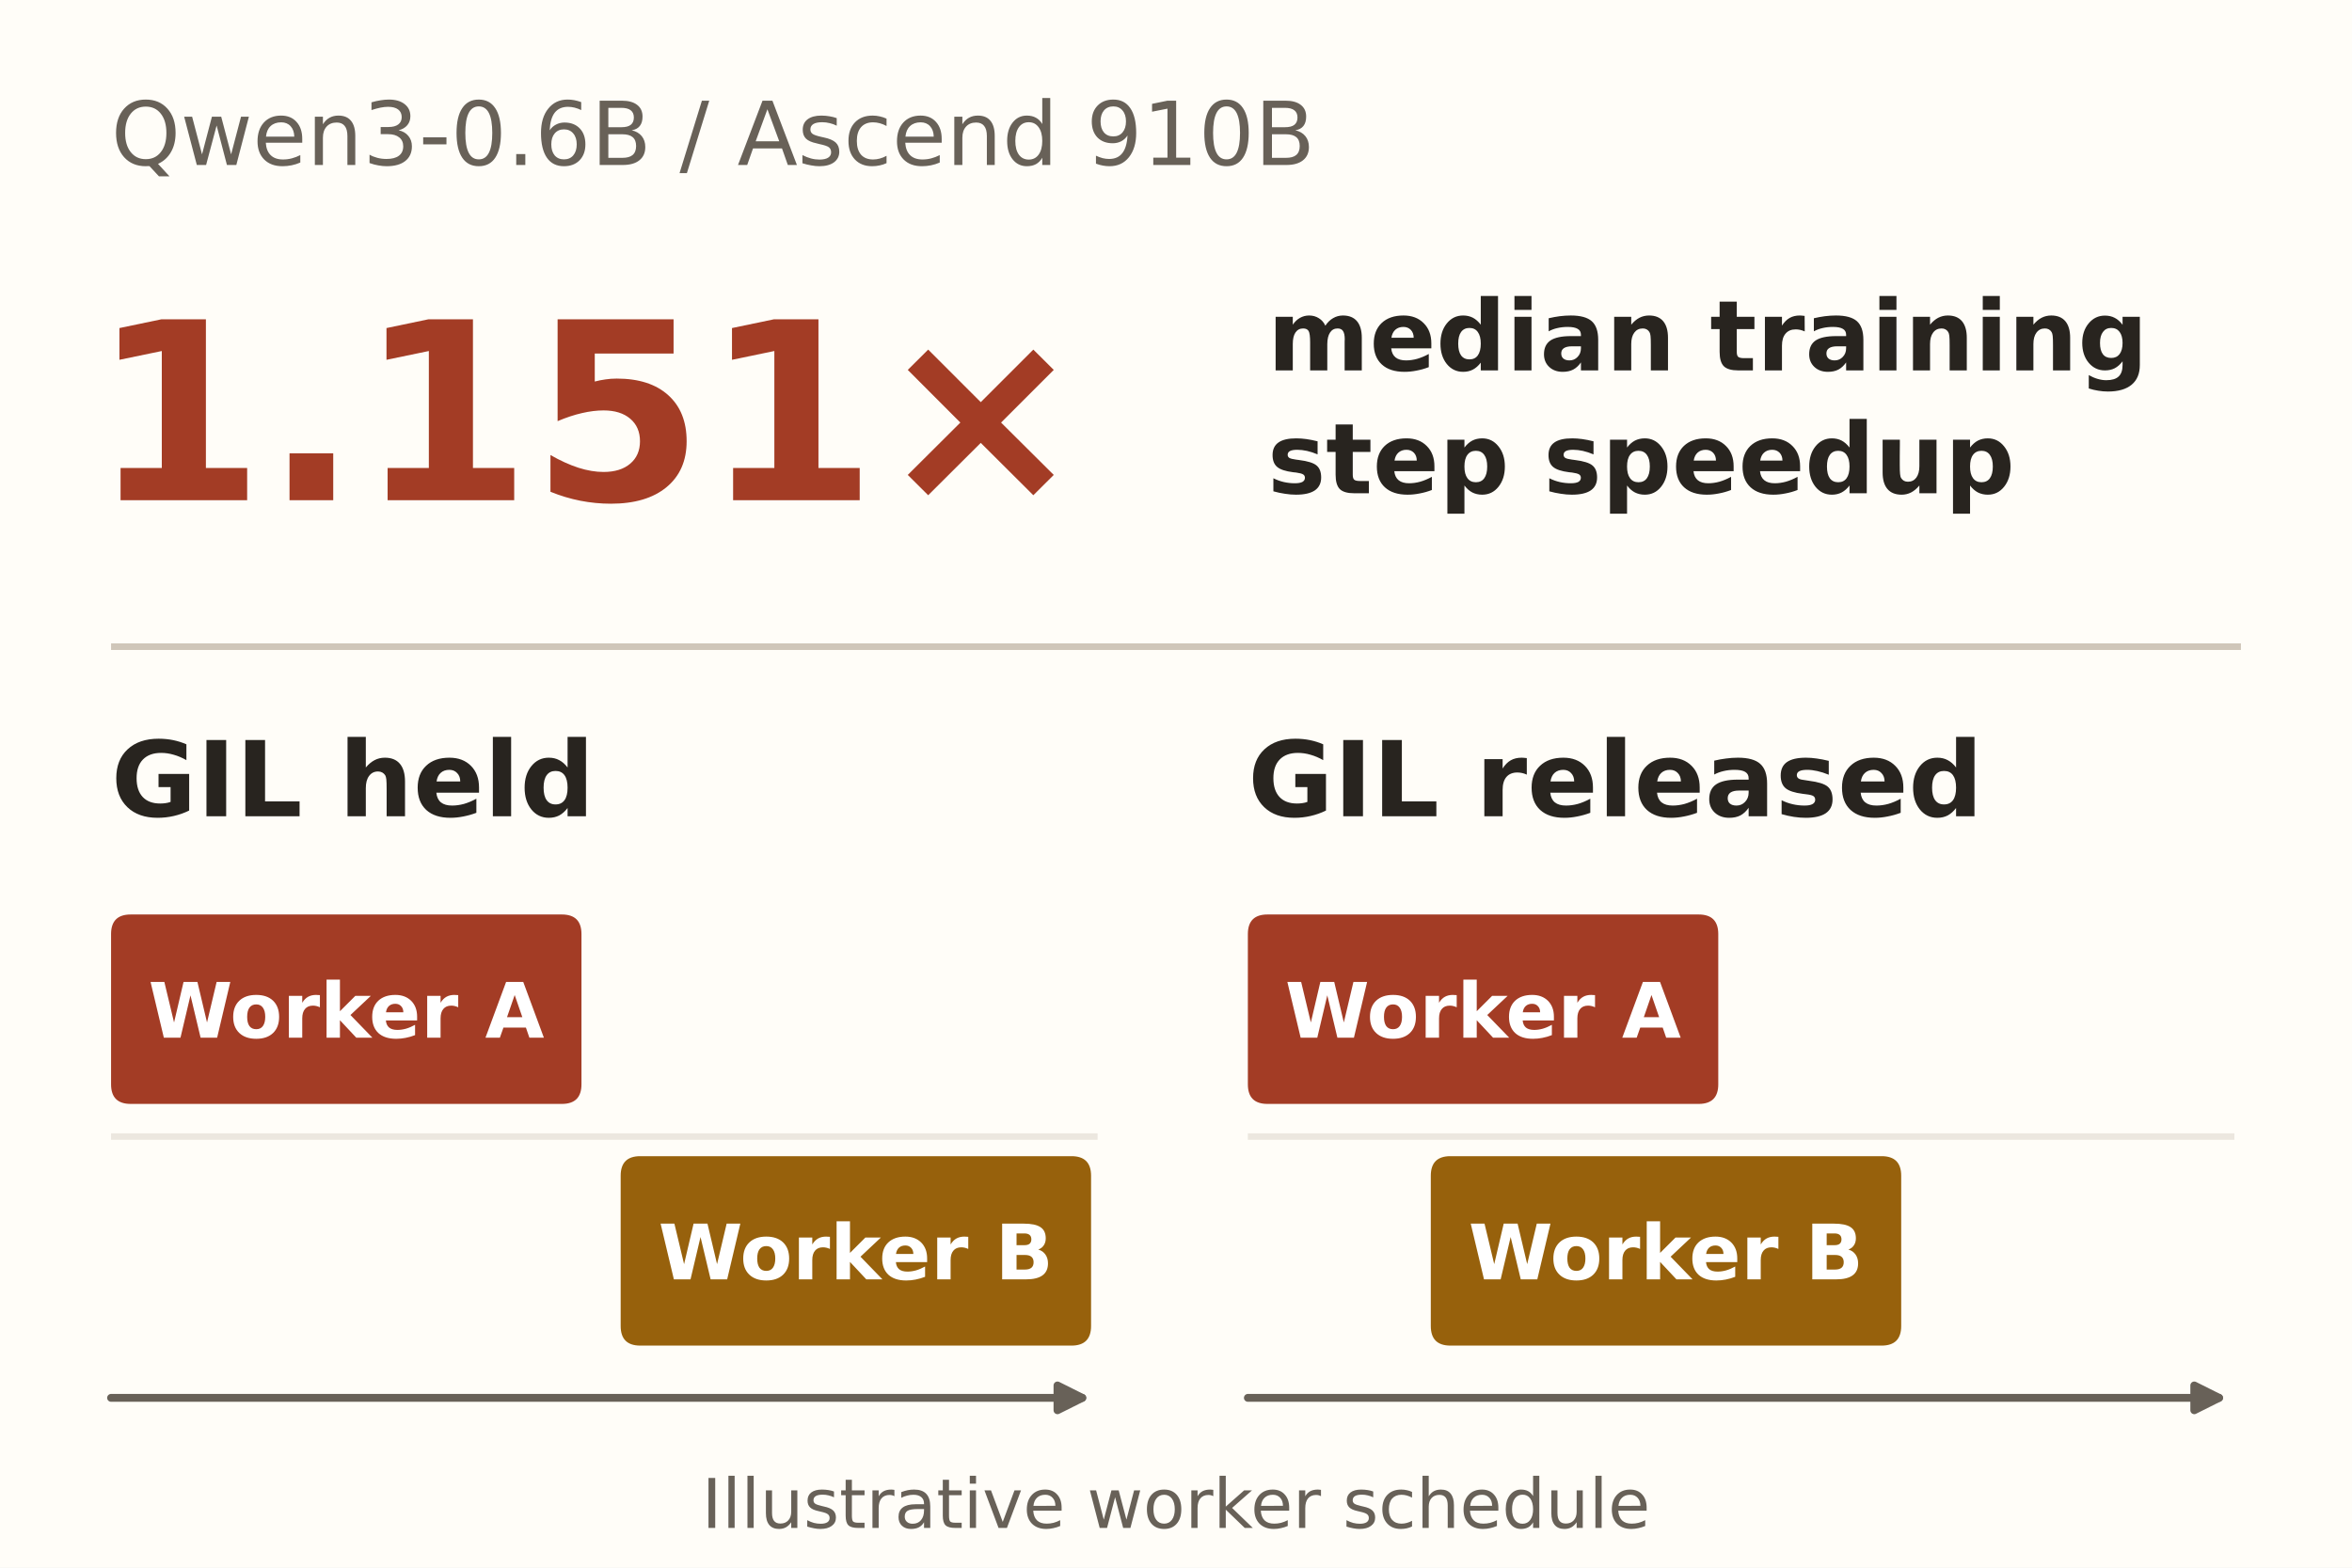
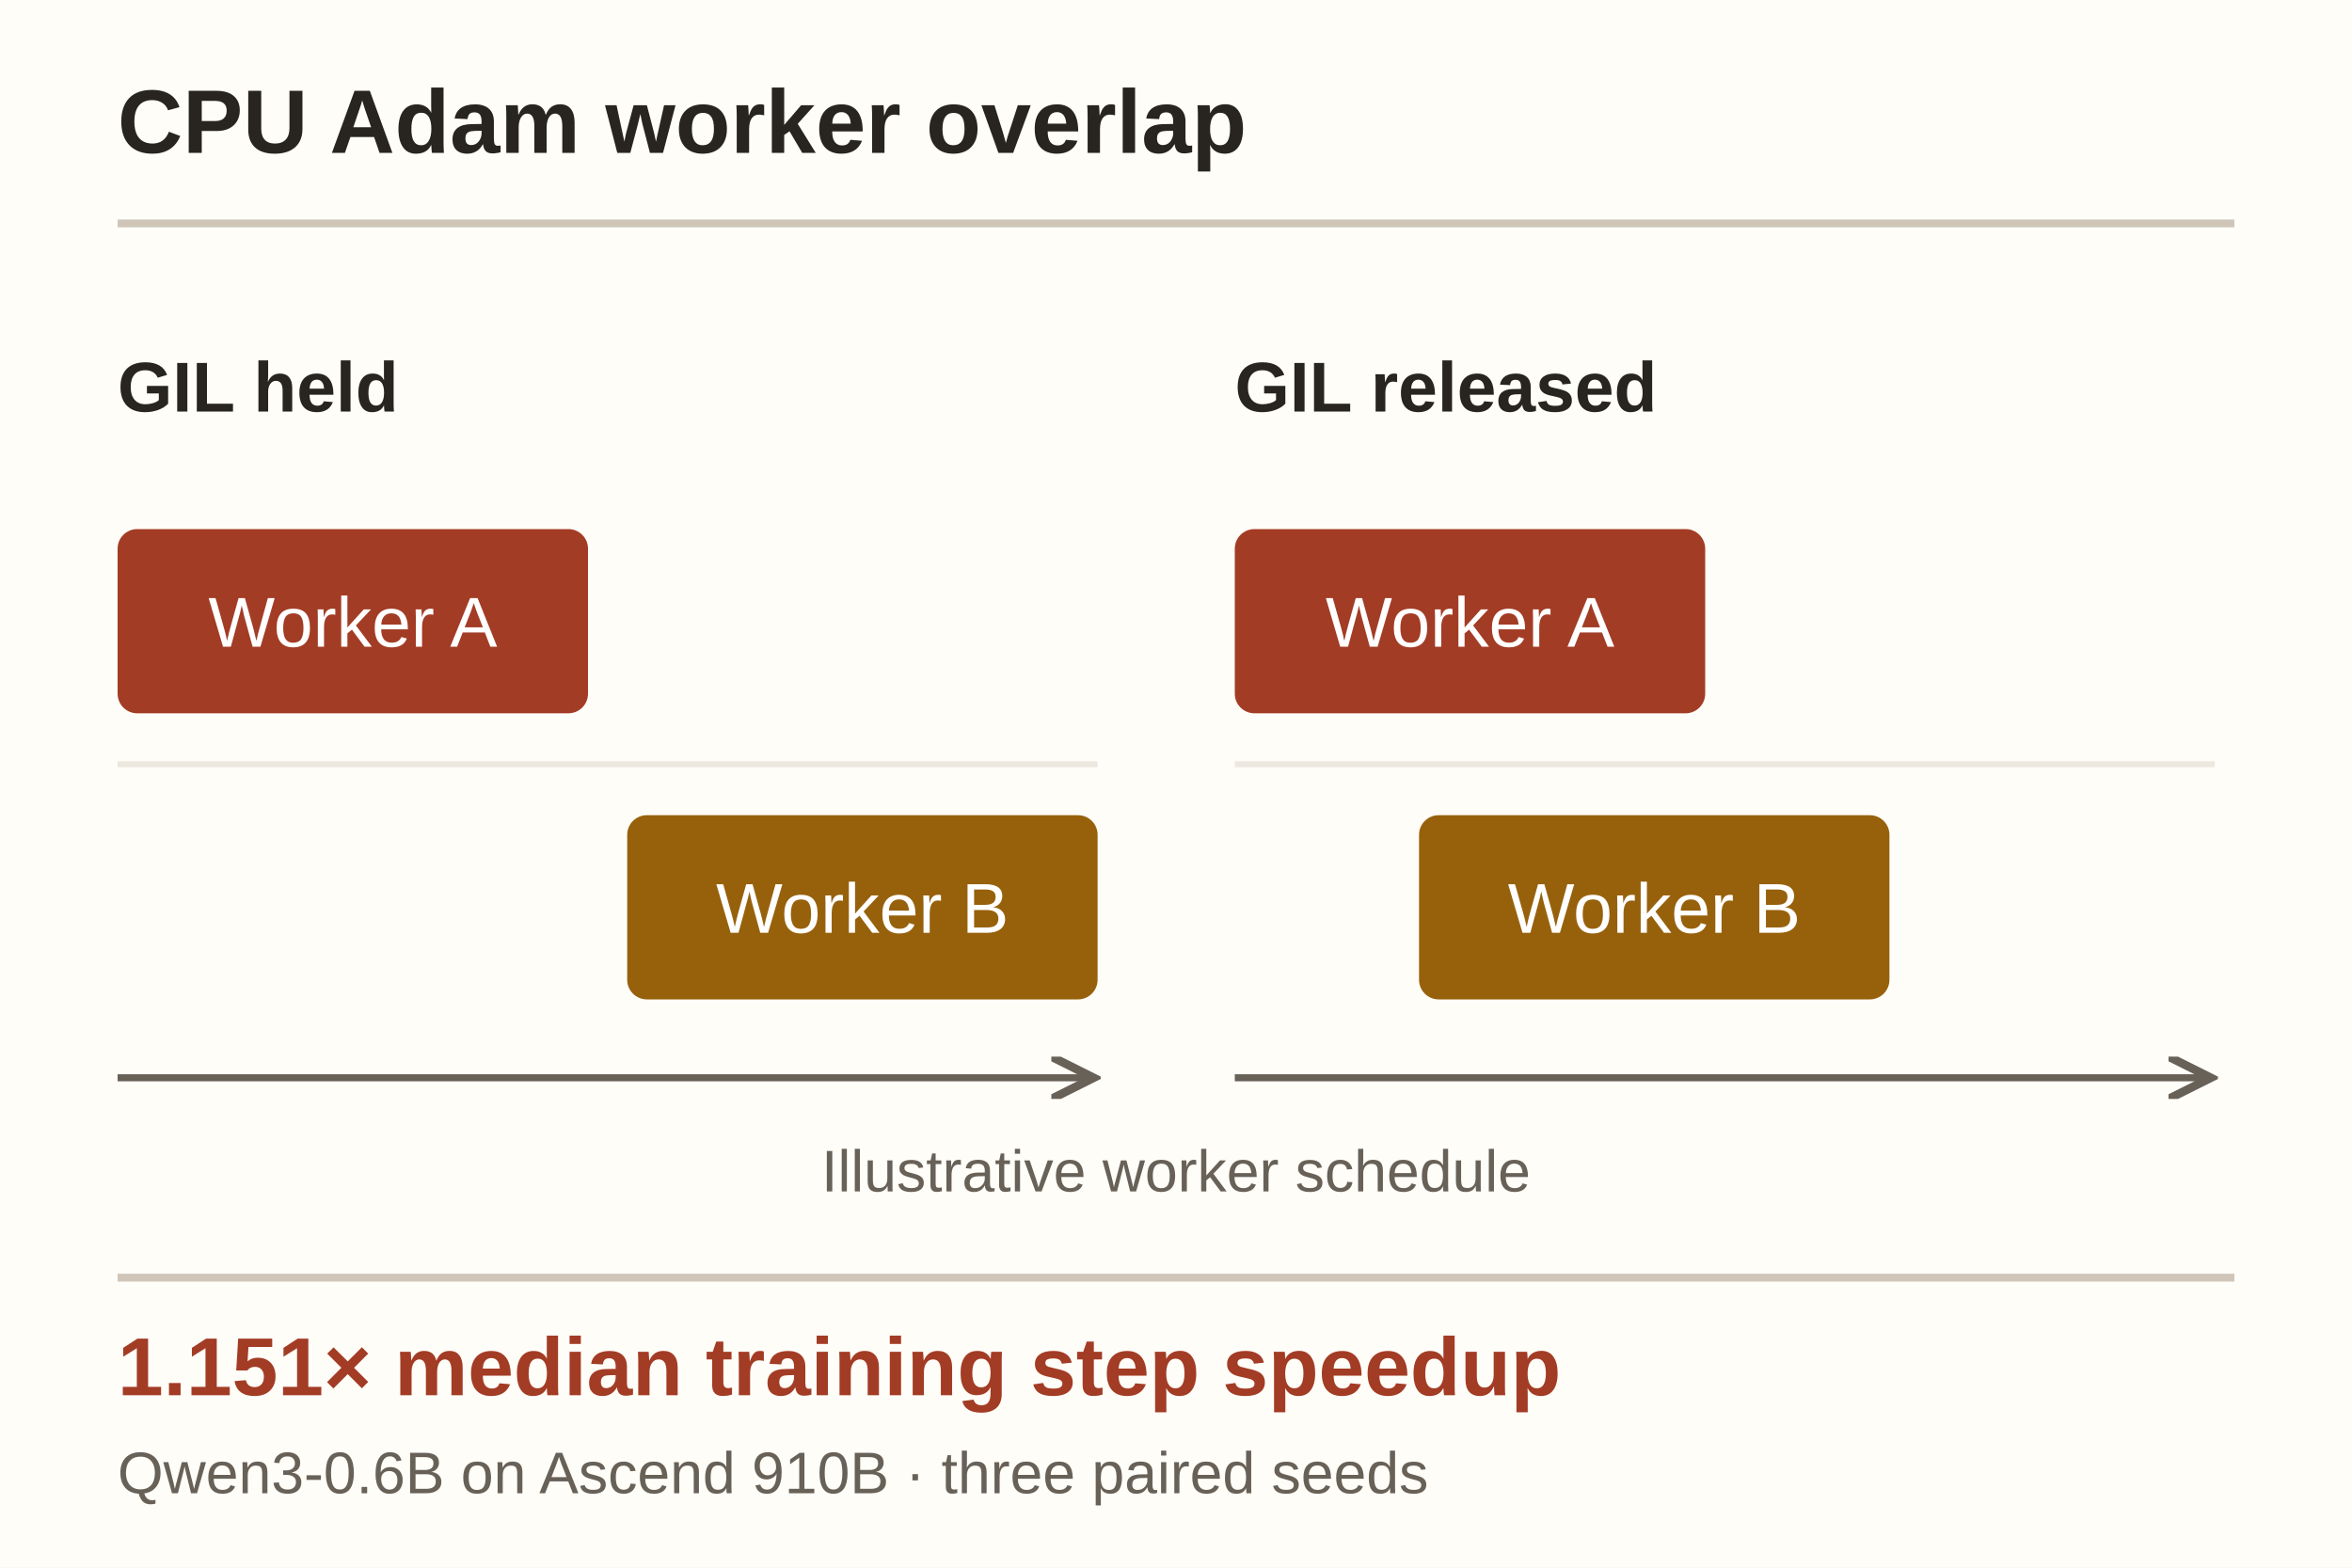
- <svg xmlns="http://www.w3.org/2000/svg" width="360pt" height="240pt" viewBox="0 0 360 240" version="1.1">
+ <svg xmlns="http://www.w3.org/2000/svg" width="600" height="400" viewBox="0 0 600 400" role="img" aria-labelledby="title desc">
  <defs>
-     <style type="text/css">*{stroke-linejoin: round; stroke-linecap: butt}</style>
+     <marker id="arrow" markerWidth="7" markerHeight="6" refX="6" refY="3" orient="auto">
+       <path d="M0 0 L6 3 L0 6" fill="none" stroke="#686158" stroke-width="1.2" />
+     </marker>
  </defs>
-   <g id="figure_1">
-     <g id="patch_1">
-       <path d="M 0 240 L 360 240 L 360 0 L 0 0 z " style="fill: #fffdf8" />
+   <rect width="600" height="400" fill="#fffdf8" />
+   <g font-family="Arial, sans-serif" fill="#28241f">
+     <text x="30" y="39" font-size="23" font-weight="600" font-family="Arial, sans-serif" fill="#28241f">CPU Adam worker overlap</text>
+     <path d="M30 57H570 M30 326H570" stroke="#cfc6b9" stroke-width="2" />
+     <g font-size="18" font-weight="600">
+       <text x="30" y="105" font-family="Arial, sans-serif" fill="#28241f" font-size="18" font-weight="600">GIL held</text>
+       <text x="315" y="105" font-family="Arial, sans-serif" fill="#28241f" font-size="18" font-weight="600">GIL released</text>
    </g>
-     <g id="axes_1">
-       <g id="patch_2">
-         <path d="M 20 140 L 86 140 Q 89 140 89 143 L 89 166 Q 89 169 86 169 L 20 169 Q 17 169 17 166 L 17 143 Q 17 140 20 140 z " clip-path="url(#pff8c4fb7d4)" style="fill: #a33c25" />
-       </g>
-       <g id="patch_3">
-         <path d="M 98 177 L 164 177 Q 167 177 167 180 L 167 203 Q 167 206 164 206 L 98 206 Q 95 206 95 203 L 95 180 Q 95 177 98 177 z " clip-path="url(#pff8c4fb7d4)" style="fill: #97610c" />
-       </g>
-       <g id="patch_4">
-         <path d="M 17 214 Q 92 214 165.658 214 " clip-path="url(#pff8c4fb7d4)" style="fill: none; stroke: #686158; stroke-width: 1.2; stroke-linecap: round" />
-         <path d="M 161.858 212.1 L 165.658 214 L 161.858 215.9 z " clip-path="url(#pff8c4fb7d4)" style="fill: #686158; stroke: #686158; stroke-width: 1.2; stroke-linecap: round" />
-       </g>
-       <g id="patch_5">
-         <path d="M 194 140 L 260 140 Q 263 140 263 143 L 263 166 Q 263 169 260 169 L 194 169 Q 191 169 191 166 L 191 143 Q 191 140 194 140 z " clip-path="url(#pff8c4fb7d4)" style="fill: #a33c25" />
-       </g>
-       <g id="patch_6">
-         <path d="M 222 177 L 288 177 Q 291 177 291 180 L 291 203 Q 291 206 288 206 L 222 206 Q 219 206 219 203 L 219 180 Q 219 177 222 177 z " clip-path="url(#pff8c4fb7d4)" style="fill: #97610c" />
-       </g>
-       <g id="patch_7">
-         <path d="M 191 214 Q 266 214 339.658 214 " clip-path="url(#pff8c4fb7d4)" style="fill: none; stroke: #686158; stroke-width: 1.2; stroke-linecap: round" />
-         <path d="M 335.858 212.1 L 339.658 214 L 335.858 215.9 z " clip-path="url(#pff8c4fb7d4)" style="fill: #686158; stroke: #686158; stroke-width: 1.2; stroke-linecap: round" />
-       </g>
-       <g id="line2d_1">
-         <path d="M 17 99 L 343 99 " clip-path="url(#pff8c4fb7d4)" style="fill: none; stroke: #cfc6b9" />
-       </g>
-       <g id="line2d_2">
-         <path d="M 17 174 L 168 174 " clip-path="url(#pff8c4fb7d4)" style="fill: none; stroke: #ece7df" />
-       </g>
-       <g id="line2d_3">
-         <path d="M 191 174 L 342 174 " clip-path="url(#pff8c4fb7d4)" style="fill: none; stroke: #ece7df" />
-       </g>
-       <g id="text_1">
-         <text style="font-size: 13.5px; font-family: 'DejaVu Sans'; text-anchor: start; fill: #686158" x="17" y="25.259" transform="rotate(-0 17 25.25883)">Qwen3-0.6B   /   Ascend 910B</text>
-       </g>
-       <g id="text_2">
-         <text style="font-weight: 700; font-size: 38px; font-family: 'DejaVu Sans'; text-anchor: start; fill: #a33c25" x="14" y="76.582" transform="rotate(-0 14 76.58203)">1.151×</text>
-       </g>
-       <g id="text_3">
-         <text style="font-weight: 700; font-size: 15px; font-family: 'DejaVu Sans'; fill: #28241f" transform="translate(194 56.70547)">median training</text>
-         <text style="font-weight: 700; font-size: 15px; font-family: 'DejaVu Sans'; fill: #28241f" transform="translate(194 75.51406)">step speedup</text>
-       </g>
-       <g id="text_4">
-         <text style="font-weight: 700; font-size: 16px; font-family: 'DejaVu Sans'; text-anchor: start; fill: #28241f" x="17" y="124.965" transform="rotate(-0 17 124.965)">GIL held</text>
-       </g>
-       <g id="text_5">
-         <text style="font-weight: 700; font-size: 11.7px; font-family: 'DejaVu Sans'; text-anchor: middle; fill: #ffffff" x="53" y="158.862" transform="rotate(-0 53 158.8619)">Worker A</text>
-       </g>
-       <g id="text_6">
-         <text style="font-weight: 700; font-size: 11.7px; font-family: 'DejaVu Sans'; text-anchor: middle; fill: #ffffff" x="131" y="195.862" transform="rotate(-0 131 195.8619)">Worker B</text>
-       </g>
-       <g id="text_7">
-         <text style="font-weight: 700; font-size: 16px; font-family: 'DejaVu Sans'; text-anchor: start; fill: #28241f" x="191" y="124.965" transform="rotate(-0 191 124.965)">GIL released</text>
-       </g>
-       <g id="text_8">
-         <text style="font-weight: 700; font-size: 11.7px; font-family: 'DejaVu Sans'; text-anchor: middle; fill: #ffffff" x="227" y="158.862" transform="rotate(-0 227 158.8619)">Worker A</text>
-       </g>
-       <g id="text_9">
-         <text style="font-weight: 700; font-size: 11.7px; font-family: 'DejaVu Sans'; text-anchor: middle; fill: #ffffff" x="255" y="195.862" transform="rotate(-0 255 195.8619)">Worker B</text>
-       </g>
-       <g id="text_10">
-         <text style="font-size: 10.5px; font-family: 'DejaVu Sans'; text-anchor: middle; fill: #686158" x="180" y="233.915" transform="rotate(-0 180 233.9145)">Illustrative worker schedule</text>
-       </g>
+     <path d="M30 195H280 M315 195H565" stroke="#ece7df" stroke-width="1.5" />
+     <g fill="#a33c25">
+       <rect x="30" y="135" width="120" height="47" rx="5" />
+       <rect x="315" y="135" width="120" height="47" rx="5" />
    </g>
+     <g fill="#97610c">
+       <rect x="160" y="208" width="120" height="47" rx="5" />
+       <rect x="362" y="208" width="120" height="47" rx="5" />
+     </g>
+     <g fill="white" font-size="18" text-anchor="middle">
+       <text x="90" y="165" font-family="Arial, sans-serif" fill="white" font-size="18" text-anchor="middle">Worker A</text>
+       <text x="375" y="165" font-family="Arial, sans-serif" fill="white" font-size="18" text-anchor="middle">Worker A</text>
+       <text x="220" y="238" font-family="Arial, sans-serif" fill="white" font-size="18" text-anchor="middle">Worker B</text>
+       <text x="422" y="238" font-family="Arial, sans-serif" fill="white" font-size="18" text-anchor="middle">Worker B</text>
+     </g>
+     <g fill="none" stroke="#686158" stroke-width="1.8" marker-end="url(#arrow)">
+       <path d="M30 275H279" />
+       <path d="M315 275H564" />
+     </g>
+     <text x="300" y="304" fill="#686158" font-size="15" text-anchor="middle" font-family="Arial, sans-serif">Illustrative worker schedule</text>
+     <text x="30" y="356" fill="#a33c25" font-size="21" font-weight="600" font-family="Arial, sans-serif">1.151× median training step speedup</text>
+     <text x="30" y="381" fill="#686158" font-size="15" font-family="Arial, sans-serif">Qwen3-0.6B on Ascend 910B · three paired seeds</text>
  </g>
-   <defs>
-     <clipPath id="pff8c4fb7d4">
-       <rect x="0" y="0" width="360" height="240" />
-     </clipPath>
-   </defs>
</svg>
